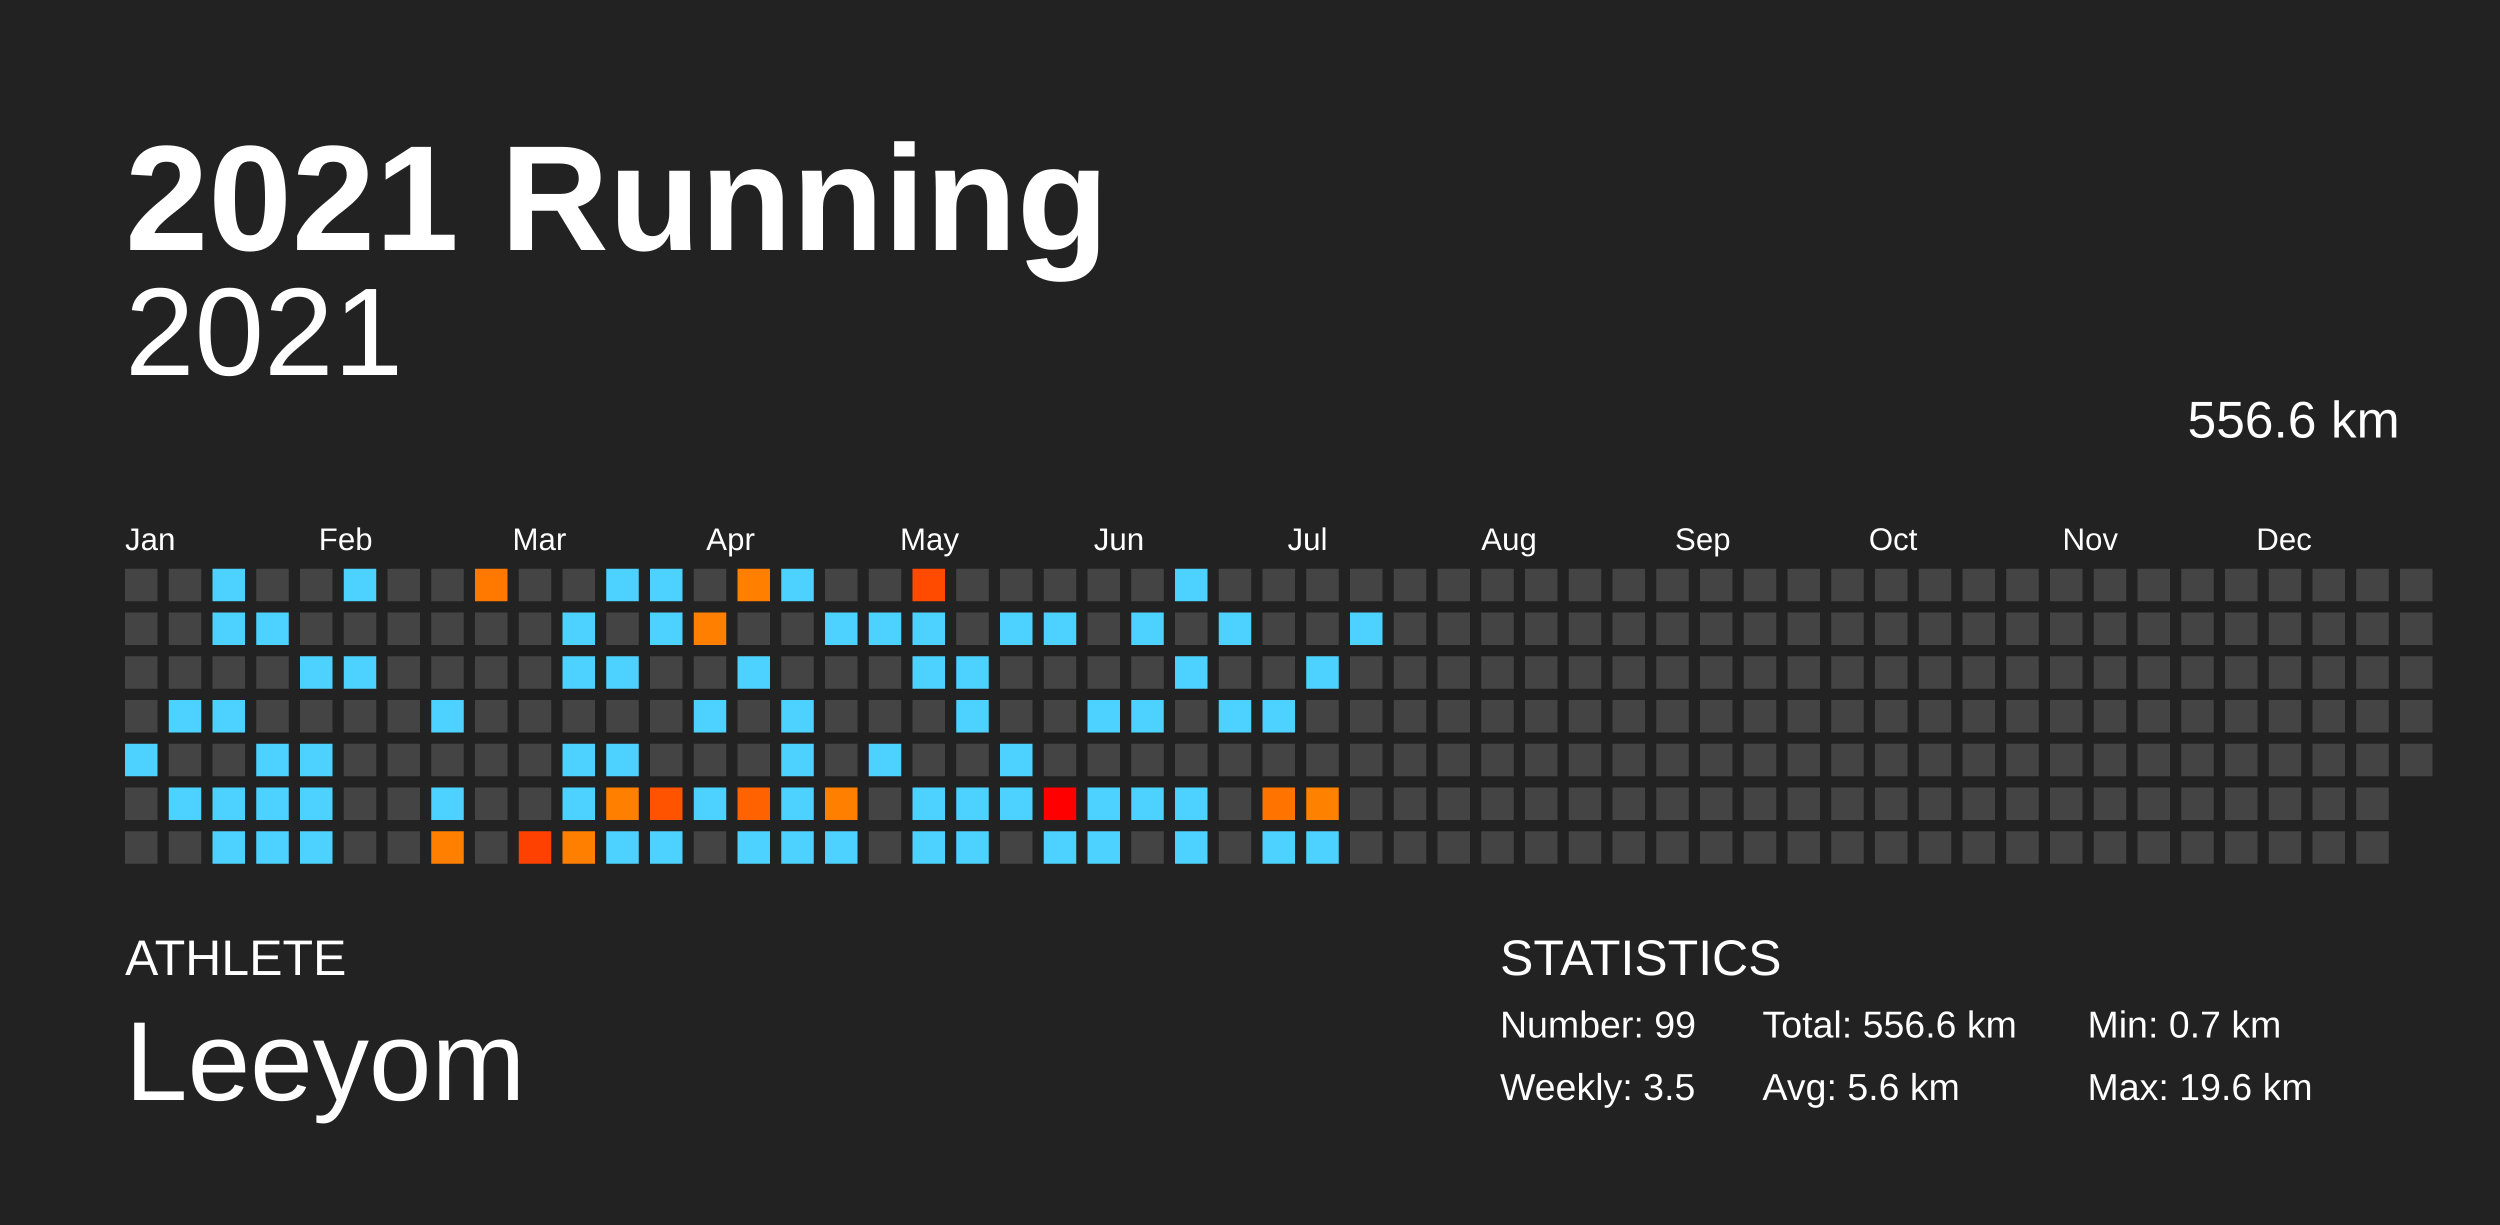
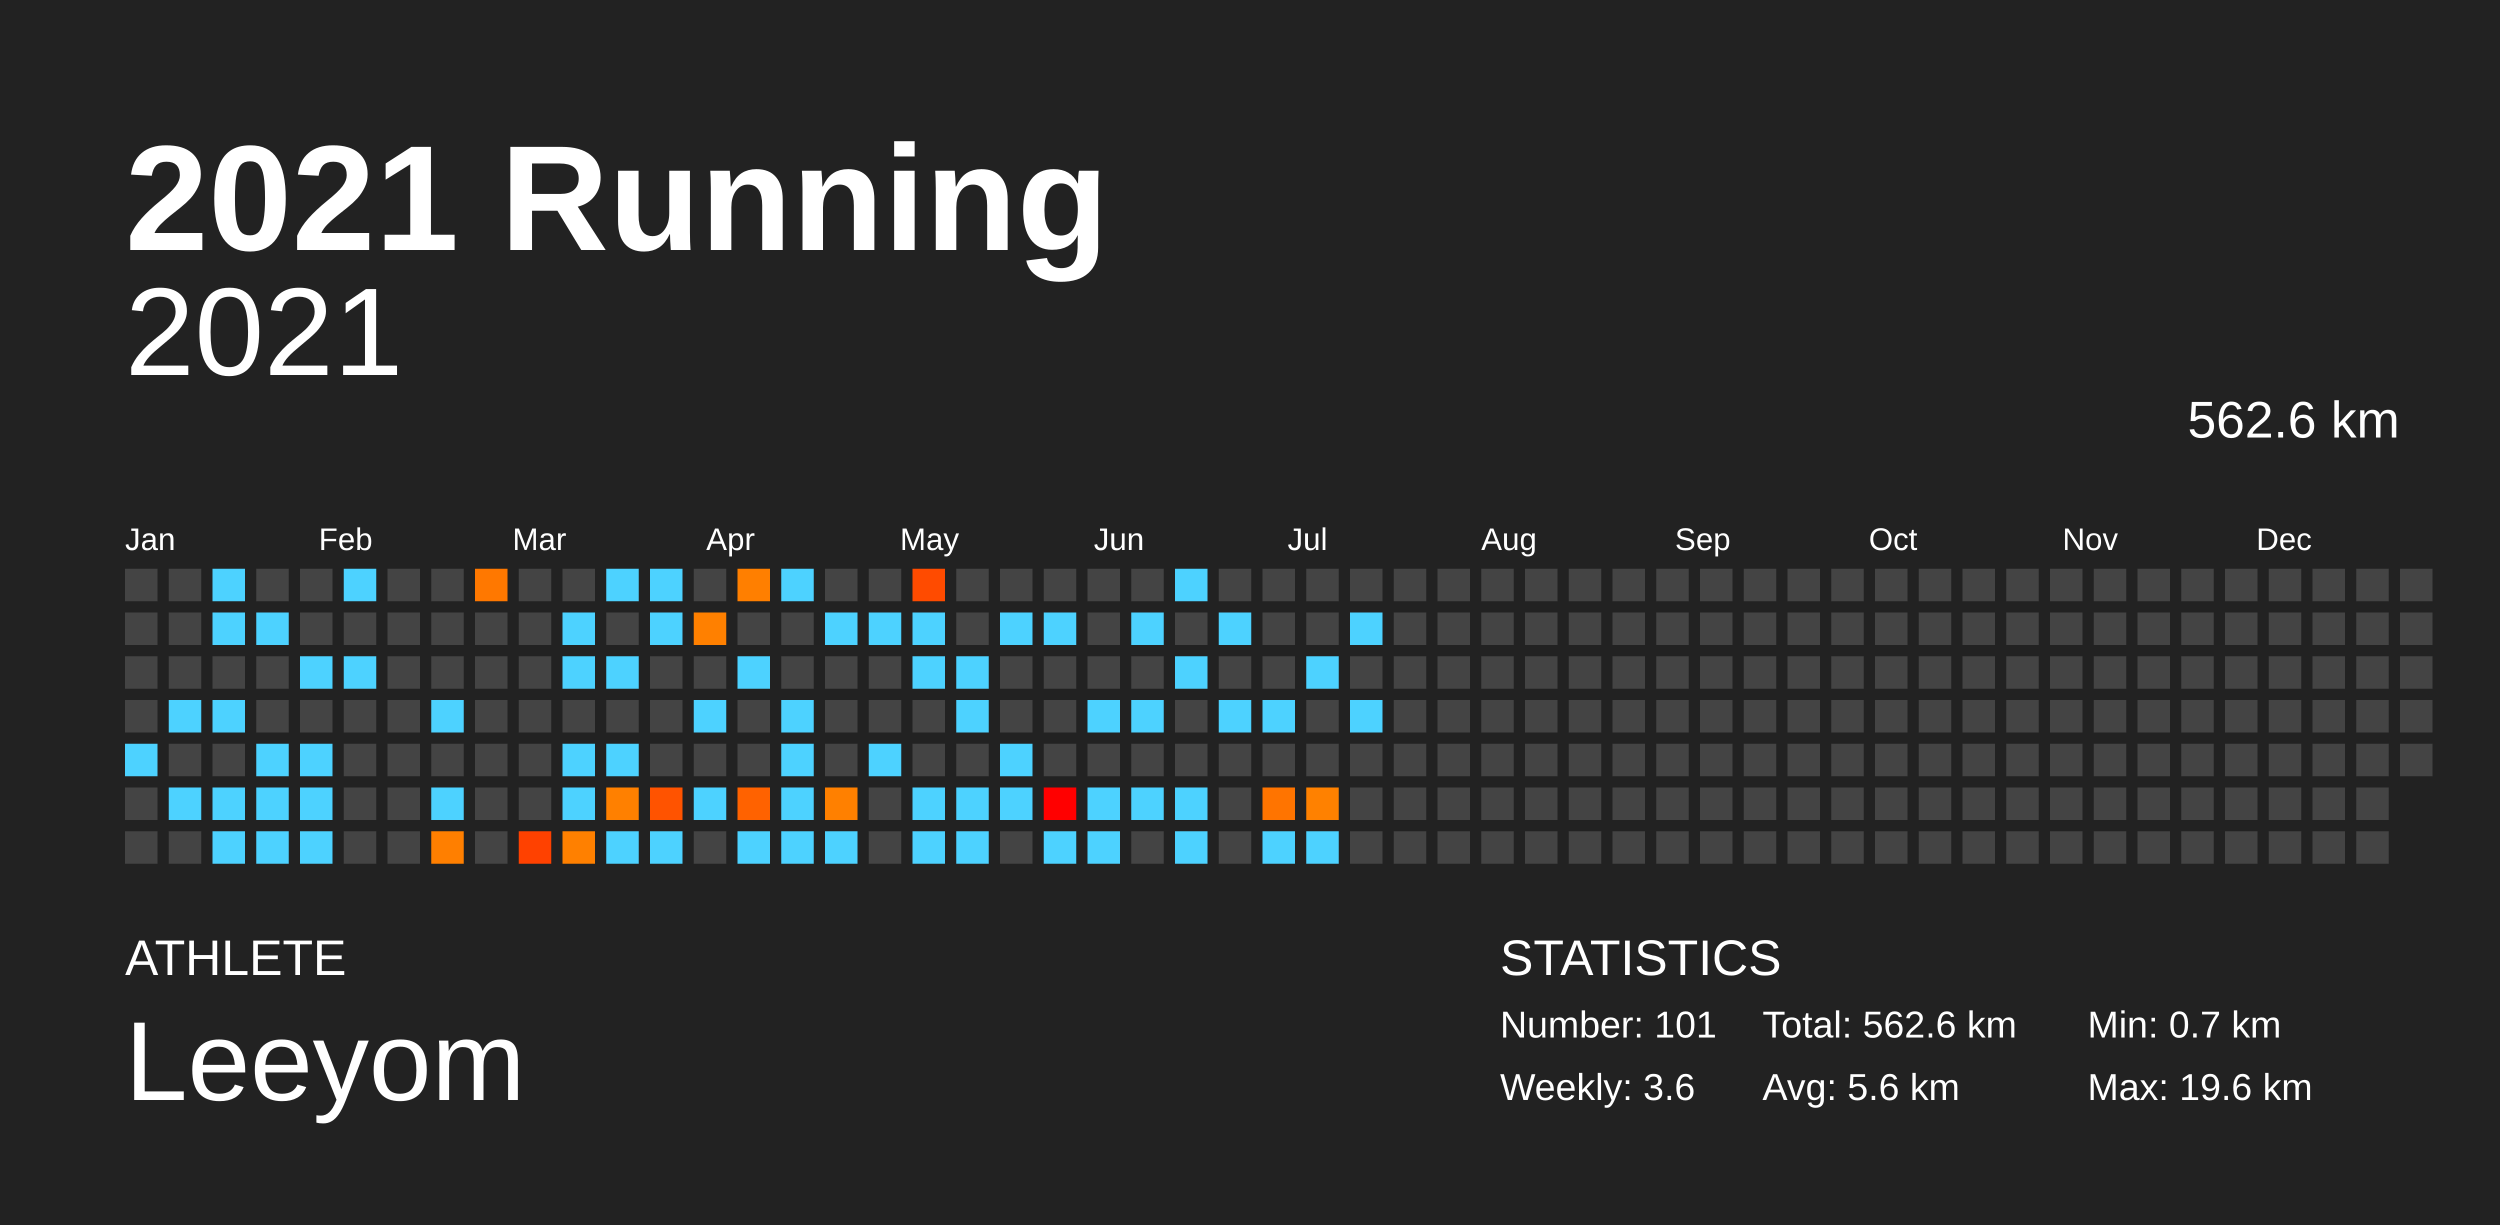
<svg xmlns="http://www.w3.org/2000/svg" baseProfile="full" height="98mm" version="1.1" viewBox="0,0,200,98" width="200mm">
  <defs />
  <rect fill="#222222" height="98" width="200" x="0" y="0" />
  <text fill="#FFFFFF" style="font-size:12px; font-family:Arial; font-weight:bold;" x="10" y="20">2021 Running</text>
  <text fill="#FFFFFF" style="font-size:4px; font-family:Arial" x="10" y="78">ATHLETE</text>
  <text fill="#FFFFFF" style="font-size:9px; font-family:Arial" x="10" y="88">Leeyom</text>
  <text fill="#FFFFFF" style="font-size:4px; font-family:Arial" x="120" y="78">STATISTICS</text>
-   <text fill="#FFFFFF" style="font-size:3px; font-family:Arial" x="120" y="83">Number: 99</text>
-   <text fill="#FFFFFF" style="font-size:3px; font-family:Arial" x="120" y="88">Weekly: 3.5</text>
-   <text fill="#FFFFFF" style="font-size:3px; font-family:Arial" x="141" y="83">Total: 556.6 km</text>
+   <text fill="#FFFFFF" style="font-size:3px; font-family:Arial" x="120" y="83">Number: 101</text>
+   <text fill="#FFFFFF" style="font-size:3px; font-family:Arial" x="120" y="88">Weekly: 3.6</text>
+   <text fill="#FFFFFF" style="font-size:3px; font-family:Arial" x="141" y="83">Total: 562.6 km</text>
  <text fill="#FFFFFF" style="font-size:3px; font-family:Arial" x="141" y="88">Avg: 5.6 km</text>
  <text fill="#FFFFFF" style="font-size:3px; font-family:Arial" x="167" y="83">Min: 0.7 km</text>
  <text fill="#FFFFFF" style="font-size:3px; font-family:Arial" x="167" y="88">Max: 19.6 km</text>
  <text alignment-baseline="hanging" fill="#FFFFFF" style="font-size:10.0px; font-family:Arial;" x="10" y="30">2021</text>
-   <text alignment-baseline="hanging" fill="#FFFFFF" style="font-size:4.125px; font-family:Arial;" x="175" y="35">556.6 km</text>
+   <text alignment-baseline="hanging" fill="#FFFFFF" style="font-size:4.125px; font-family:Arial;" x="175" y="35">562.6 km</text>
  <text fill="#FFFFFF" style="font-size:2.5px; font-family:Arial" x="10.0" y="44">Jan</text>
  <text fill="#FFFFFF" style="font-size:2.5px; font-family:Arial" x="25.5" y="44">Feb</text>
  <text fill="#FFFFFF" style="font-size:2.5px; font-family:Arial" x="41.0" y="44">Mar</text>
  <text fill="#FFFFFF" style="font-size:2.5px; font-family:Arial" x="56.5" y="44">Apr</text>
  <text fill="#FFFFFF" style="font-size:2.5px; font-family:Arial" x="72.0" y="44">May</text>
  <text fill="#FFFFFF" style="font-size:2.5px; font-family:Arial" x="87.5" y="44">Jun</text>
  <text fill="#FFFFFF" style="font-size:2.5px; font-family:Arial" x="103.0" y="44">Jul</text>
  <text fill="#FFFFFF" style="font-size:2.5px; font-family:Arial" x="118.5" y="44">Aug</text>
  <text fill="#FFFFFF" style="font-size:2.5px; font-family:Arial" x="134.0" y="44">Sep</text>
  <text fill="#FFFFFF" style="font-size:2.5px; font-family:Arial" x="149.5" y="44">Oct</text>
  <text fill="#FFFFFF" style="font-size:2.5px; font-family:Arial" x="165.0" y="44">Nov</text>
  <text fill="#FFFFFF" style="font-size:2.5px; font-family:Arial" x="180.5" y="44">Dec</text>
  <rect fill="#444444" height="2.6" width="2.6" x="10.0" y="45.5" />
  <rect fill="#444444" height="2.6" width="2.6" x="10.0" y="49.0" />
  <rect fill="#444444" height="2.6" width="2.6" x="10.0" y="52.5" />
  <rect fill="#444444" height="2.6" width="2.6" x="10.0" y="56.0" />
  <rect fill="#4dd2ff" height="2.6" width="2.6" x="10.0" y="59.5" />
  <rect fill="#444444" height="2.6" width="2.6" x="10.0" y="63.0" />
  <rect fill="#444444" height="2.6" width="2.6" x="10.0" y="66.5" />
  <rect fill="#444444" height="2.6" width="2.6" x="13.5" y="45.5" />
  <rect fill="#444444" height="2.6" width="2.6" x="13.5" y="49.0" />
  <rect fill="#444444" height="2.6" width="2.6" x="13.5" y="52.5" />
  <rect fill="#4dd2ff" height="2.6" width="2.6" x="13.5" y="56.0" />
  <rect fill="#444444" height="2.6" width="2.6" x="13.5" y="59.5" />
  <rect fill="#4dd2ff" height="2.6" width="2.6" x="13.5" y="63.0" />
  <rect fill="#444444" height="2.6" width="2.6" x="13.5" y="66.5" />
  <rect fill="#4dd2ff" height="2.6" width="2.6" x="17.0" y="45.5" />
  <rect fill="#4dd2ff" height="2.6" width="2.6" x="17.0" y="49.0" />
  <rect fill="#444444" height="2.6" width="2.6" x="17.0" y="52.5" />
  <rect fill="#4dd2ff" height="2.6" width="2.6" x="17.0" y="56.0" />
  <rect fill="#444444" height="2.6" width="2.6" x="17.0" y="59.5" />
  <rect fill="#4dd2ff" height="2.6" width="2.6" x="17.0" y="63.0" />
  <rect fill="#4dd2ff" height="2.6" width="2.6" x="17.0" y="66.5" />
  <rect fill="#444444" height="2.6" width="2.6" x="20.5" y="45.5" />
  <rect fill="#4dd2ff" height="2.6" width="2.6" x="20.5" y="49.0" />
  <rect fill="#444444" height="2.6" width="2.6" x="20.5" y="52.5" />
  <rect fill="#444444" height="2.6" width="2.6" x="20.5" y="56.0" />
  <rect fill="#4dd2ff" height="2.6" width="2.6" x="20.5" y="59.5" />
  <rect fill="#4dd2ff" height="2.6" width="2.6" x="20.5" y="63.0" />
  <rect fill="#4dd2ff" height="2.6" width="2.6" x="20.5" y="66.5" />
  <rect fill="#444444" height="2.6" width="2.6" x="24.0" y="45.5" />
  <rect fill="#444444" height="2.6" width="2.6" x="24.0" y="49.0" />
  <rect fill="#4dd2ff" height="2.6" width="2.6" x="24.0" y="52.5" />
  <rect fill="#444444" height="2.6" width="2.6" x="24.0" y="56.0" />
  <rect fill="#4dd2ff" height="2.6" width="2.6" x="24.0" y="59.5" />
  <rect fill="#4dd2ff" height="2.6" width="2.6" x="24.0" y="63.0" />
  <rect fill="#4dd2ff" height="2.6" width="2.6" x="24.0" y="66.5" />
  <rect fill="#4dd2ff" height="2.6" width="2.6" x="27.5" y="45.5" />
  <rect fill="#444444" height="2.6" width="2.6" x="27.5" y="49.0" />
  <rect fill="#4dd2ff" height="2.6" width="2.6" x="27.5" y="52.5" />
  <rect fill="#444444" height="2.6" width="2.6" x="27.5" y="56.0" />
  <rect fill="#444444" height="2.6" width="2.6" x="27.5" y="59.5" />
  <rect fill="#444444" height="2.6" width="2.6" x="27.5" y="63.0" />
  <rect fill="#444444" height="2.6" width="2.6" x="27.5" y="66.5" />
  <rect fill="#444444" height="2.6" width="2.6" x="31.0" y="45.5" />
  <rect fill="#444444" height="2.6" width="2.6" x="31.0" y="49.0" />
  <rect fill="#444444" height="2.6" width="2.6" x="31.0" y="52.5" />
  <rect fill="#444444" height="2.6" width="2.6" x="31.0" y="56.0" />
  <rect fill="#444444" height="2.6" width="2.6" x="31.0" y="59.5" />
  <rect fill="#444444" height="2.6" width="2.6" x="31.0" y="63.0" />
  <rect fill="#444444" height="2.6" width="2.6" x="31.0" y="66.5" />
  <rect fill="#444444" height="2.6" width="2.6" x="34.5" y="45.5" />
  <rect fill="#444444" height="2.6" width="2.6" x="34.5" y="49.0" />
  <rect fill="#444444" height="2.6" width="2.6" x="34.5" y="52.5" />
  <rect fill="#4dd2ff" height="2.6" width="2.6" x="34.5" y="56.0" />
  <rect fill="#444444" height="2.6" width="2.6" x="34.5" y="59.5" />
  <rect fill="#4dd2ff" height="2.6" width="2.6" x="34.5" y="63.0" />
  <rect fill="#ff7f00" height="2.6" width="2.6" x="34.5" y="66.5" />
  <rect fill="#ff7800" height="2.6" width="2.6" x="38.0" y="45.5" />
  <rect fill="#444444" height="2.6" width="2.6" x="38.0" y="49.0" />
  <rect fill="#444444" height="2.6" width="2.6" x="38.0" y="52.5" />
  <rect fill="#444444" height="2.6" width="2.6" x="38.0" y="56.0" />
  <rect fill="#444444" height="2.6" width="2.6" x="38.0" y="59.5" />
  <rect fill="#444444" height="2.6" width="2.6" x="38.0" y="63.0" />
  <rect fill="#444444" height="2.6" width="2.6" x="38.0" y="66.5" />
  <rect fill="#444444" height="2.6" width="2.6" x="41.5" y="45.5" />
  <rect fill="#444444" height="2.6" width="2.6" x="41.5" y="49.0" />
  <rect fill="#444444" height="2.6" width="2.6" x="41.5" y="52.5" />
  <rect fill="#444444" height="2.6" width="2.6" x="41.5" y="56.0" />
  <rect fill="#444444" height="2.6" width="2.6" x="41.5" y="59.5" />
  <rect fill="#444444" height="2.6" width="2.6" x="41.5" y="63.0" />
  <rect fill="#ff4100" height="2.6" width="2.6" x="41.5" y="66.5" />
  <rect fill="#444444" height="2.6" width="2.6" x="45.0" y="45.5" />
  <rect fill="#4dd2ff" height="2.6" width="2.6" x="45.0" y="49.0" />
  <rect fill="#4dd2ff" height="2.6" width="2.6" x="45.0" y="52.5" />
  <rect fill="#444444" height="2.6" width="2.6" x="45.0" y="56.0" />
  <rect fill="#4dd2ff" height="2.6" width="2.6" x="45.0" y="59.5" />
  <rect fill="#4dd2ff" height="2.6" width="2.6" x="45.0" y="63.0" />
  <rect fill="#ff8000" height="2.6" width="2.6" x="45.0" y="66.5" />
  <rect fill="#4dd2ff" height="2.6" width="2.6" x="48.5" y="45.5" />
  <rect fill="#444444" height="2.6" width="2.6" x="48.5" y="49.0" />
  <rect fill="#4dd2ff" height="2.6" width="2.6" x="48.5" y="52.5" />
  <rect fill="#444444" height="2.6" width="2.6" x="48.5" y="56.0" />
  <rect fill="#4dd2ff" height="2.6" width="2.6" x="48.5" y="59.5" />
  <rect fill="#ff8000" height="2.6" width="2.6" x="48.5" y="63.0" />
  <rect fill="#4dd2ff" height="2.6" width="2.6" x="48.5" y="66.5" />
  <rect fill="#4dd2ff" height="2.6" width="2.6" x="52.0" y="45.5" />
  <rect fill="#4dd2ff" height="2.6" width="2.6" x="52.0" y="49.0" />
  <rect fill="#444444" height="2.6" width="2.6" x="52.0" y="52.5" />
  <rect fill="#444444" height="2.6" width="2.6" x="52.0" y="56.0" />
  <rect fill="#444444" height="2.6" width="2.6" x="52.0" y="59.5" />
  <rect fill="#ff5300" height="2.6" width="2.6" x="52.0" y="63.0" />
  <rect fill="#4dd2ff" height="2.6" width="2.6" x="52.0" y="66.5" />
  <rect fill="#444444" height="2.6" width="2.6" x="55.5" y="45.5" />
  <rect fill="#ff8000" height="2.6" width="2.6" x="55.5" y="49.0" />
  <rect fill="#444444" height="2.6" width="2.6" x="55.5" y="52.5" />
  <rect fill="#4dd2ff" height="2.6" width="2.6" x="55.5" y="56.0" />
  <rect fill="#444444" height="2.6" width="2.6" x="55.5" y="59.5" />
  <rect fill="#4dd2ff" height="2.6" width="2.6" x="55.5" y="63.0" />
  <rect fill="#444444" height="2.6" width="2.6" x="55.5" y="66.5" />
  <rect fill="#ff7f00" height="2.6" width="2.6" x="59.0" y="45.5" />
  <rect fill="#444444" height="2.6" width="2.6" x="59.0" y="49.0" />
  <rect fill="#4dd2ff" height="2.6" width="2.6" x="59.0" y="52.5" />
  <rect fill="#444444" height="2.6" width="2.6" x="59.0" y="56.0" />
  <rect fill="#444444" height="2.6" width="2.6" x="59.0" y="59.5" />
  <rect fill="#ff6200" height="2.6" width="2.6" x="59.0" y="63.0" />
  <rect fill="#4dd2ff" height="2.6" width="2.6" x="59.0" y="66.5" />
  <rect fill="#4dd2ff" height="2.6" width="2.6" x="62.5" y="45.5" />
  <rect fill="#444444" height="2.6" width="2.6" x="62.5" y="49.0" />
  <rect fill="#444444" height="2.6" width="2.6" x="62.5" y="52.5" />
  <rect fill="#4dd2ff" height="2.6" width="2.6" x="62.5" y="56.0" />
  <rect fill="#4dd2ff" height="2.6" width="2.6" x="62.5" y="59.5" />
  <rect fill="#4dd2ff" height="2.6" width="2.6" x="62.5" y="63.0" />
  <rect fill="#4dd2ff" height="2.6" width="2.6" x="62.5" y="66.5" />
  <rect fill="#444444" height="2.6" width="2.6" x="66.0" y="45.5" />
  <rect fill="#4dd2ff" height="2.6" width="2.6" x="66.0" y="49.0" />
  <rect fill="#444444" height="2.6" width="2.6" x="66.0" y="52.5" />
  <rect fill="#444444" height="2.6" width="2.6" x="66.0" y="56.0" />
  <rect fill="#444444" height="2.6" width="2.6" x="66.0" y="59.5" />
  <rect fill="#ff8000" height="2.6" width="2.6" x="66.0" y="63.0" />
  <rect fill="#4dd2ff" height="2.6" width="2.6" x="66.0" y="66.5" />
  <rect fill="#444444" height="2.6" width="2.6" x="69.5" y="45.5" />
  <rect fill="#4dd2ff" height="2.6" width="2.6" x="69.5" y="49.0" />
  <rect fill="#444444" height="2.6" width="2.6" x="69.5" y="52.5" />
  <rect fill="#444444" height="2.6" width="2.6" x="69.5" y="56.0" />
  <rect fill="#4dd2ff" height="2.6" width="2.6" x="69.5" y="59.5" />
  <rect fill="#444444" height="2.6" width="2.6" x="69.5" y="63.0" />
  <rect fill="#444444" height="2.6" width="2.6" x="69.5" y="66.5" />
  <rect fill="#ff4b00" height="2.6" width="2.6" x="73.0" y="45.5" />
  <rect fill="#4dd2ff" height="2.6" width="2.6" x="73.0" y="49.0" />
  <rect fill="#4dd2ff" height="2.6" width="2.6" x="73.0" y="52.5" />
  <rect fill="#444444" height="2.6" width="2.6" x="73.0" y="56.0" />
  <rect fill="#444444" height="2.6" width="2.6" x="73.0" y="59.5" />
  <rect fill="#4dd2ff" height="2.6" width="2.6" x="73.0" y="63.0" />
  <rect fill="#4dd2ff" height="2.6" width="2.6" x="73.0" y="66.5" />
  <rect fill="#444444" height="2.6" width="2.6" x="76.5" y="45.5" />
  <rect fill="#444444" height="2.6" width="2.6" x="76.5" y="49.0" />
  <rect fill="#4dd2ff" height="2.6" width="2.6" x="76.5" y="52.5" />
  <rect fill="#4dd2ff" height="2.6" width="2.6" x="76.5" y="56.0" />
  <rect fill="#444444" height="2.6" width="2.6" x="76.5" y="59.5" />
  <rect fill="#4dd2ff" height="2.6" width="2.6" x="76.5" y="63.0" />
  <rect fill="#4dd2ff" height="2.6" width="2.6" x="76.5" y="66.5" />
  <rect fill="#444444" height="2.6" width="2.6" x="80.0" y="45.5" />
  <rect fill="#4dd2ff" height="2.6" width="2.6" x="80.0" y="49.0" />
  <rect fill="#444444" height="2.6" width="2.6" x="80.0" y="52.5" />
  <rect fill="#444444" height="2.6" width="2.6" x="80.0" y="56.0" />
  <rect fill="#4dd2ff" height="2.6" width="2.6" x="80.0" y="59.5" />
  <rect fill="#4dd2ff" height="2.6" width="2.6" x="80.0" y="63.0" />
  <rect fill="#444444" height="2.6" width="2.6" x="80.0" y="66.5" />
  <rect fill="#444444" height="2.6" width="2.6" x="83.5" y="45.5" />
  <rect fill="#4dd2ff" height="2.6" width="2.6" x="83.5" y="49.0" />
  <rect fill="#444444" height="2.6" width="2.6" x="83.5" y="52.5" />
  <rect fill="#444444" height="2.6" width="2.6" x="83.5" y="56.0" />
  <rect fill="#444444" height="2.6" width="2.6" x="83.5" y="59.5" />
  <rect fill="#ff0000" height="2.6" width="2.6" x="83.5" y="63.0" />
  <rect fill="#4dd2ff" height="2.6" width="2.6" x="83.5" y="66.5" />
  <rect fill="#444444" height="2.6" width="2.6" x="87.0" y="45.5" />
  <rect fill="#444444" height="2.6" width="2.6" x="87.0" y="49.0" />
  <rect fill="#444444" height="2.6" width="2.6" x="87.0" y="52.5" />
  <rect fill="#4dd2ff" height="2.6" width="2.6" x="87.0" y="56.0" />
  <rect fill="#444444" height="2.6" width="2.6" x="87.0" y="59.5" />
  <rect fill="#4dd2ff" height="2.6" width="2.6" x="87.0" y="63.0" />
  <rect fill="#4dd2ff" height="2.6" width="2.6" x="87.0" y="66.5" />
  <rect fill="#444444" height="2.6" width="2.6" x="90.5" y="45.5" />
  <rect fill="#4dd2ff" height="2.6" width="2.6" x="90.5" y="49.0" />
  <rect fill="#444444" height="2.6" width="2.6" x="90.5" y="52.5" />
  <rect fill="#4dd2ff" height="2.6" width="2.6" x="90.5" y="56.0" />
  <rect fill="#444444" height="2.6" width="2.6" x="90.5" y="59.5" />
  <rect fill="#4dd2ff" height="2.6" width="2.6" x="90.5" y="63.0" />
  <rect fill="#444444" height="2.6" width="2.6" x="90.5" y="66.5" />
  <rect fill="#4dd2ff" height="2.6" width="2.6" x="94.0" y="45.5" />
  <rect fill="#444444" height="2.6" width="2.6" x="94.0" y="49.0" />
  <rect fill="#4dd2ff" height="2.6" width="2.6" x="94.0" y="52.5" />
  <rect fill="#444444" height="2.6" width="2.6" x="94.0" y="56.0" />
  <rect fill="#444444" height="2.6" width="2.6" x="94.0" y="59.5" />
  <rect fill="#4dd2ff" height="2.6" width="2.6" x="94.0" y="63.0" />
  <rect fill="#4dd2ff" height="2.6" width="2.6" x="94.0" y="66.5" />
  <rect fill="#444444" height="2.6" width="2.6" x="97.5" y="45.5" />
  <rect fill="#4dd2ff" height="2.6" width="2.6" x="97.5" y="49.0" />
  <rect fill="#444444" height="2.6" width="2.6" x="97.5" y="52.5" />
  <rect fill="#4dd2ff" height="2.6" width="2.6" x="97.5" y="56.0" />
  <rect fill="#444444" height="2.6" width="2.6" x="97.5" y="59.5" />
  <rect fill="#444444" height="2.6" width="2.6" x="97.5" y="63.0" />
  <rect fill="#444444" height="2.6" width="2.6" x="97.5" y="66.5" />
  <rect fill="#444444" height="2.6" width="2.6" x="101.0" y="45.5" />
  <rect fill="#444444" height="2.6" width="2.6" x="101.0" y="49.0" />
  <rect fill="#444444" height="2.6" width="2.6" x="101.0" y="52.5" />
  <rect fill="#4dd2ff" height="2.6" width="2.6" x="101.0" y="56.0" />
  <rect fill="#444444" height="2.6" width="2.6" x="101.0" y="59.5" />
  <rect fill="#ff7400" height="2.6" width="2.6" x="101.0" y="63.0" />
  <rect fill="#4dd2ff" height="2.6" width="2.6" x="101.0" y="66.5" />
  <rect fill="#444444" height="2.6" width="2.6" x="104.5" y="45.5" />
  <rect fill="#444444" height="2.6" width="2.6" x="104.5" y="49.0" />
  <rect fill="#4dd2ff" height="2.6" width="2.6" x="104.5" y="52.5" />
  <rect fill="#444444" height="2.6" width="2.6" x="104.5" y="56.0" />
  <rect fill="#444444" height="2.6" width="2.6" x="104.5" y="59.5" />
  <rect fill="#ff8100" height="2.6" width="2.6" x="104.5" y="63.0" />
  <rect fill="#4dd2ff" height="2.6" width="2.6" x="104.5" y="66.5" />
  <rect fill="#444444" height="2.6" width="2.6" x="108.0" y="45.5" />
  <rect fill="#4dd2ff" height="2.6" width="2.6" x="108.0" y="49.0" />
  <rect fill="#444444" height="2.6" width="2.6" x="108.0" y="52.5" />
-   <rect fill="#444444" height="2.6" width="2.6" x="108.0" y="56.0" />
+   <rect fill="#4dd2ff" height="2.6" width="2.6" x="108.0" y="56.0" />
  <rect fill="#444444" height="2.6" width="2.6" x="108.0" y="59.5" />
  <rect fill="#444444" height="2.6" width="2.6" x="108.0" y="63.0" />
  <rect fill="#444444" height="2.6" width="2.6" x="108.0" y="66.5" />
  <rect fill="#444444" height="2.6" width="2.6" x="111.5" y="45.5" />
  <rect fill="#444444" height="2.6" width="2.6" x="111.5" y="49.0" />
  <rect fill="#444444" height="2.6" width="2.6" x="111.5" y="52.5" />
  <rect fill="#444444" height="2.6" width="2.6" x="111.5" y="56.0" />
  <rect fill="#444444" height="2.6" width="2.6" x="111.5" y="59.5" />
  <rect fill="#444444" height="2.6" width="2.6" x="111.5" y="63.0" />
  <rect fill="#444444" height="2.6" width="2.6" x="111.5" y="66.5" />
  <rect fill="#444444" height="2.6" width="2.6" x="115.0" y="45.5" />
  <rect fill="#444444" height="2.6" width="2.6" x="115.0" y="49.0" />
  <rect fill="#444444" height="2.6" width="2.6" x="115.0" y="52.5" />
  <rect fill="#444444" height="2.6" width="2.6" x="115.0" y="56.0" />
  <rect fill="#444444" height="2.6" width="2.6" x="115.0" y="59.5" />
  <rect fill="#444444" height="2.6" width="2.6" x="115.0" y="63.0" />
  <rect fill="#444444" height="2.6" width="2.6" x="115.0" y="66.5" />
  <rect fill="#444444" height="2.6" width="2.6" x="118.5" y="45.5" />
  <rect fill="#444444" height="2.6" width="2.6" x="118.5" y="49.0" />
  <rect fill="#444444" height="2.6" width="2.6" x="118.5" y="52.5" />
  <rect fill="#444444" height="2.6" width="2.6" x="118.5" y="56.0" />
  <rect fill="#444444" height="2.6" width="2.6" x="118.5" y="59.5" />
  <rect fill="#444444" height="2.6" width="2.6" x="118.5" y="63.0" />
  <rect fill="#444444" height="2.6" width="2.6" x="118.5" y="66.5" />
  <rect fill="#444444" height="2.6" width="2.6" x="122.0" y="45.5" />
  <rect fill="#444444" height="2.6" width="2.6" x="122.0" y="49.0" />
  <rect fill="#444444" height="2.6" width="2.6" x="122.0" y="52.5" />
  <rect fill="#444444" height="2.6" width="2.6" x="122.0" y="56.0" />
  <rect fill="#444444" height="2.6" width="2.6" x="122.0" y="59.5" />
  <rect fill="#444444" height="2.6" width="2.6" x="122.0" y="63.0" />
  <rect fill="#444444" height="2.6" width="2.6" x="122.0" y="66.5" />
  <rect fill="#444444" height="2.6" width="2.6" x="125.5" y="45.5" />
  <rect fill="#444444" height="2.6" width="2.6" x="125.5" y="49.0" />
  <rect fill="#444444" height="2.6" width="2.6" x="125.5" y="52.5" />
  <rect fill="#444444" height="2.6" width="2.6" x="125.5" y="56.0" />
  <rect fill="#444444" height="2.6" width="2.6" x="125.5" y="59.5" />
  <rect fill="#444444" height="2.6" width="2.6" x="125.5" y="63.0" />
  <rect fill="#444444" height="2.6" width="2.6" x="125.5" y="66.5" />
  <rect fill="#444444" height="2.6" width="2.6" x="129.0" y="45.5" />
  <rect fill="#444444" height="2.6" width="2.6" x="129.0" y="49.0" />
  <rect fill="#444444" height="2.6" width="2.6" x="129.0" y="52.5" />
  <rect fill="#444444" height="2.6" width="2.6" x="129.0" y="56.0" />
  <rect fill="#444444" height="2.6" width="2.6" x="129.0" y="59.5" />
  <rect fill="#444444" height="2.6" width="2.6" x="129.0" y="63.0" />
  <rect fill="#444444" height="2.6" width="2.6" x="129.0" y="66.5" />
  <rect fill="#444444" height="2.6" width="2.6" x="132.5" y="45.5" />
  <rect fill="#444444" height="2.6" width="2.6" x="132.5" y="49.0" />
  <rect fill="#444444" height="2.6" width="2.6" x="132.5" y="52.5" />
  <rect fill="#444444" height="2.6" width="2.6" x="132.5" y="56.0" />
  <rect fill="#444444" height="2.6" width="2.6" x="132.5" y="59.5" />
  <rect fill="#444444" height="2.6" width="2.6" x="132.5" y="63.0" />
  <rect fill="#444444" height="2.6" width="2.6" x="132.5" y="66.5" />
  <rect fill="#444444" height="2.6" width="2.6" x="136.0" y="45.5" />
  <rect fill="#444444" height="2.6" width="2.6" x="136.0" y="49.0" />
  <rect fill="#444444" height="2.6" width="2.6" x="136.0" y="52.5" />
  <rect fill="#444444" height="2.6" width="2.6" x="136.0" y="56.0" />
  <rect fill="#444444" height="2.6" width="2.6" x="136.0" y="59.5" />
  <rect fill="#444444" height="2.6" width="2.6" x="136.0" y="63.0" />
  <rect fill="#444444" height="2.6" width="2.6" x="136.0" y="66.5" />
  <rect fill="#444444" height="2.6" width="2.6" x="139.5" y="45.5" />
  <rect fill="#444444" height="2.6" width="2.6" x="139.5" y="49.0" />
  <rect fill="#444444" height="2.6" width="2.6" x="139.5" y="52.5" />
  <rect fill="#444444" height="2.6" width="2.6" x="139.5" y="56.0" />
  <rect fill="#444444" height="2.6" width="2.6" x="139.5" y="59.5" />
  <rect fill="#444444" height="2.6" width="2.6" x="139.5" y="63.0" />
  <rect fill="#444444" height="2.6" width="2.6" x="139.5" y="66.5" />
  <rect fill="#444444" height="2.6" width="2.6" x="143.0" y="45.5" />
  <rect fill="#444444" height="2.6" width="2.6" x="143.0" y="49.0" />
  <rect fill="#444444" height="2.6" width="2.6" x="143.0" y="52.5" />
  <rect fill="#444444" height="2.6" width="2.6" x="143.0" y="56.0" />
  <rect fill="#444444" height="2.6" width="2.6" x="143.0" y="59.5" />
  <rect fill="#444444" height="2.6" width="2.6" x="143.0" y="63.0" />
  <rect fill="#444444" height="2.6" width="2.6" x="143.0" y="66.5" />
  <rect fill="#444444" height="2.6" width="2.6" x="146.5" y="45.5" />
  <rect fill="#444444" height="2.6" width="2.6" x="146.5" y="49.0" />
  <rect fill="#444444" height="2.6" width="2.6" x="146.5" y="52.5" />
  <rect fill="#444444" height="2.6" width="2.6" x="146.5" y="56.0" />
  <rect fill="#444444" height="2.6" width="2.6" x="146.5" y="59.5" />
  <rect fill="#444444" height="2.6" width="2.6" x="146.5" y="63.0" />
  <rect fill="#444444" height="2.6" width="2.6" x="146.5" y="66.5" />
  <rect fill="#444444" height="2.6" width="2.6" x="150.0" y="45.5" />
  <rect fill="#444444" height="2.6" width="2.6" x="150.0" y="49.0" />
  <rect fill="#444444" height="2.6" width="2.6" x="150.0" y="52.5" />
  <rect fill="#444444" height="2.6" width="2.6" x="150.0" y="56.0" />
  <rect fill="#444444" height="2.6" width="2.6" x="150.0" y="59.5" />
  <rect fill="#444444" height="2.6" width="2.6" x="150.0" y="63.0" />
  <rect fill="#444444" height="2.6" width="2.6" x="150.0" y="66.5" />
  <rect fill="#444444" height="2.6" width="2.6" x="153.5" y="45.5" />
  <rect fill="#444444" height="2.6" width="2.6" x="153.5" y="49.0" />
  <rect fill="#444444" height="2.6" width="2.6" x="153.5" y="52.5" />
  <rect fill="#444444" height="2.6" width="2.6" x="153.5" y="56.0" />
  <rect fill="#444444" height="2.6" width="2.6" x="153.5" y="59.5" />
  <rect fill="#444444" height="2.6" width="2.6" x="153.5" y="63.0" />
  <rect fill="#444444" height="2.6" width="2.6" x="153.5" y="66.5" />
  <rect fill="#444444" height="2.6" width="2.6" x="157.0" y="45.5" />
  <rect fill="#444444" height="2.6" width="2.6" x="157.0" y="49.0" />
  <rect fill="#444444" height="2.6" width="2.6" x="157.0" y="52.5" />
  <rect fill="#444444" height="2.6" width="2.6" x="157.0" y="56.0" />
  <rect fill="#444444" height="2.6" width="2.6" x="157.0" y="59.5" />
  <rect fill="#444444" height="2.6" width="2.6" x="157.0" y="63.0" />
  <rect fill="#444444" height="2.6" width="2.6" x="157.0" y="66.5" />
  <rect fill="#444444" height="2.6" width="2.6" x="160.5" y="45.5" />
  <rect fill="#444444" height="2.6" width="2.6" x="160.5" y="49.0" />
  <rect fill="#444444" height="2.6" width="2.6" x="160.5" y="52.5" />
  <rect fill="#444444" height="2.6" width="2.6" x="160.5" y="56.0" />
  <rect fill="#444444" height="2.6" width="2.6" x="160.5" y="59.5" />
  <rect fill="#444444" height="2.6" width="2.6" x="160.5" y="63.0" />
  <rect fill="#444444" height="2.6" width="2.6" x="160.5" y="66.5" />
  <rect fill="#444444" height="2.6" width="2.6" x="164.0" y="45.5" />
  <rect fill="#444444" height="2.6" width="2.6" x="164.0" y="49.0" />
  <rect fill="#444444" height="2.6" width="2.6" x="164.0" y="52.5" />
  <rect fill="#444444" height="2.6" width="2.6" x="164.0" y="56.0" />
  <rect fill="#444444" height="2.6" width="2.6" x="164.0" y="59.5" />
  <rect fill="#444444" height="2.6" width="2.6" x="164.0" y="63.0" />
  <rect fill="#444444" height="2.6" width="2.6" x="164.0" y="66.5" />
  <rect fill="#444444" height="2.6" width="2.6" x="167.5" y="45.5" />
  <rect fill="#444444" height="2.6" width="2.6" x="167.5" y="49.0" />
  <rect fill="#444444" height="2.6" width="2.6" x="167.5" y="52.5" />
  <rect fill="#444444" height="2.6" width="2.6" x="167.5" y="56.0" />
  <rect fill="#444444" height="2.6" width="2.6" x="167.5" y="59.5" />
  <rect fill="#444444" height="2.6" width="2.6" x="167.5" y="63.0" />
  <rect fill="#444444" height="2.6" width="2.6" x="167.5" y="66.5" />
  <rect fill="#444444" height="2.6" width="2.6" x="171.0" y="45.5" />
  <rect fill="#444444" height="2.6" width="2.6" x="171.0" y="49.0" />
  <rect fill="#444444" height="2.6" width="2.6" x="171.0" y="52.5" />
  <rect fill="#444444" height="2.6" width="2.6" x="171.0" y="56.0" />
  <rect fill="#444444" height="2.6" width="2.6" x="171.0" y="59.5" />
  <rect fill="#444444" height="2.6" width="2.6" x="171.0" y="63.0" />
  <rect fill="#444444" height="2.6" width="2.6" x="171.0" y="66.5" />
  <rect fill="#444444" height="2.6" width="2.6" x="174.5" y="45.5" />
  <rect fill="#444444" height="2.6" width="2.6" x="174.5" y="49.0" />
  <rect fill="#444444" height="2.6" width="2.6" x="174.5" y="52.5" />
  <rect fill="#444444" height="2.6" width="2.6" x="174.5" y="56.0" />
  <rect fill="#444444" height="2.6" width="2.6" x="174.5" y="59.5" />
  <rect fill="#444444" height="2.6" width="2.6" x="174.5" y="63.0" />
  <rect fill="#444444" height="2.6" width="2.6" x="174.5" y="66.5" />
  <rect fill="#444444" height="2.6" width="2.6" x="178.0" y="45.5" />
  <rect fill="#444444" height="2.6" width="2.6" x="178.0" y="49.0" />
  <rect fill="#444444" height="2.6" width="2.6" x="178.0" y="52.5" />
  <rect fill="#444444" height="2.6" width="2.6" x="178.0" y="56.0" />
  <rect fill="#444444" height="2.6" width="2.6" x="178.0" y="59.5" />
  <rect fill="#444444" height="2.6" width="2.6" x="178.0" y="63.0" />
  <rect fill="#444444" height="2.6" width="2.6" x="178.0" y="66.5" />
  <rect fill="#444444" height="2.6" width="2.6" x="181.5" y="45.5" />
  <rect fill="#444444" height="2.6" width="2.6" x="181.5" y="49.0" />
  <rect fill="#444444" height="2.6" width="2.6" x="181.5" y="52.5" />
  <rect fill="#444444" height="2.6" width="2.6" x="181.5" y="56.0" />
  <rect fill="#444444" height="2.6" width="2.6" x="181.5" y="59.5" />
  <rect fill="#444444" height="2.6" width="2.6" x="181.5" y="63.0" />
  <rect fill="#444444" height="2.6" width="2.6" x="181.5" y="66.5" />
  <rect fill="#444444" height="2.6" width="2.6" x="185.0" y="45.5" />
  <rect fill="#444444" height="2.6" width="2.6" x="185.0" y="49.0" />
  <rect fill="#444444" height="2.6" width="2.6" x="185.0" y="52.5" />
  <rect fill="#444444" height="2.6" width="2.6" x="185.0" y="56.0" />
  <rect fill="#444444" height="2.6" width="2.6" x="185.0" y="59.5" />
  <rect fill="#444444" height="2.6" width="2.6" x="185.0" y="63.0" />
  <rect fill="#444444" height="2.6" width="2.6" x="185.0" y="66.5" />
  <rect fill="#444444" height="2.6" width="2.6" x="188.5" y="45.5" />
  <rect fill="#444444" height="2.6" width="2.6" x="188.5" y="49.0" />
  <rect fill="#444444" height="2.6" width="2.6" x="188.5" y="52.5" />
  <rect fill="#444444" height="2.6" width="2.6" x="188.5" y="56.0" />
  <rect fill="#444444" height="2.6" width="2.6" x="188.5" y="59.5" />
  <rect fill="#444444" height="2.6" width="2.6" x="188.5" y="63.0" />
  <rect fill="#444444" height="2.6" width="2.6" x="188.5" y="66.5" />
  <rect fill="#444444" height="2.6" width="2.6" x="192.0" y="45.5" />
  <rect fill="#444444" height="2.6" width="2.6" x="192.0" y="49.0" />
  <rect fill="#444444" height="2.6" width="2.6" x="192.0" y="52.5" />
  <rect fill="#444444" height="2.6" width="2.6" x="192.0" y="56.0" />
  <rect fill="#444444" height="2.6" width="2.6" x="192.0" y="59.5" />
</svg>
